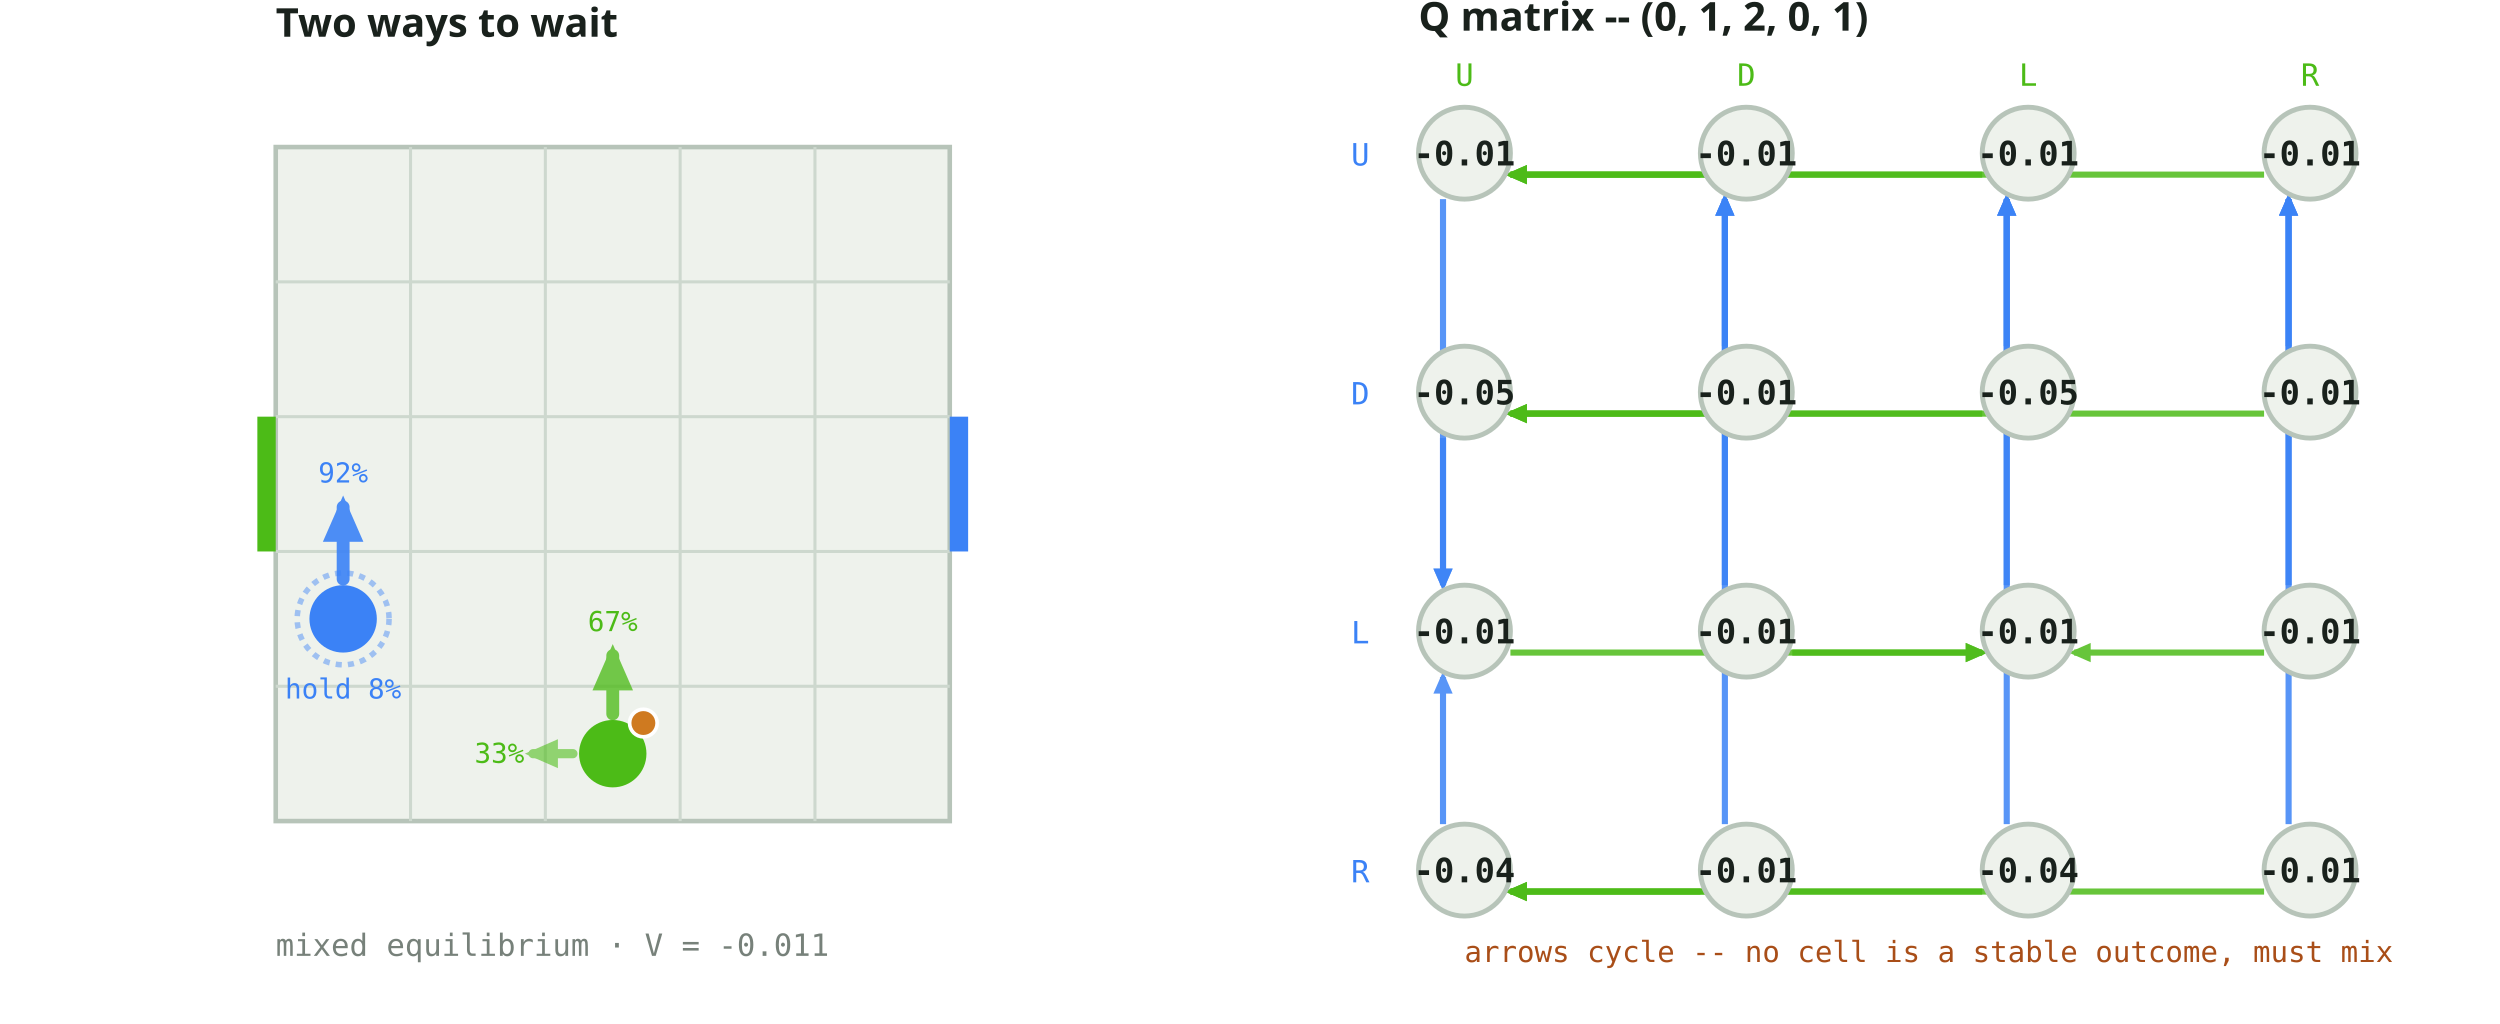
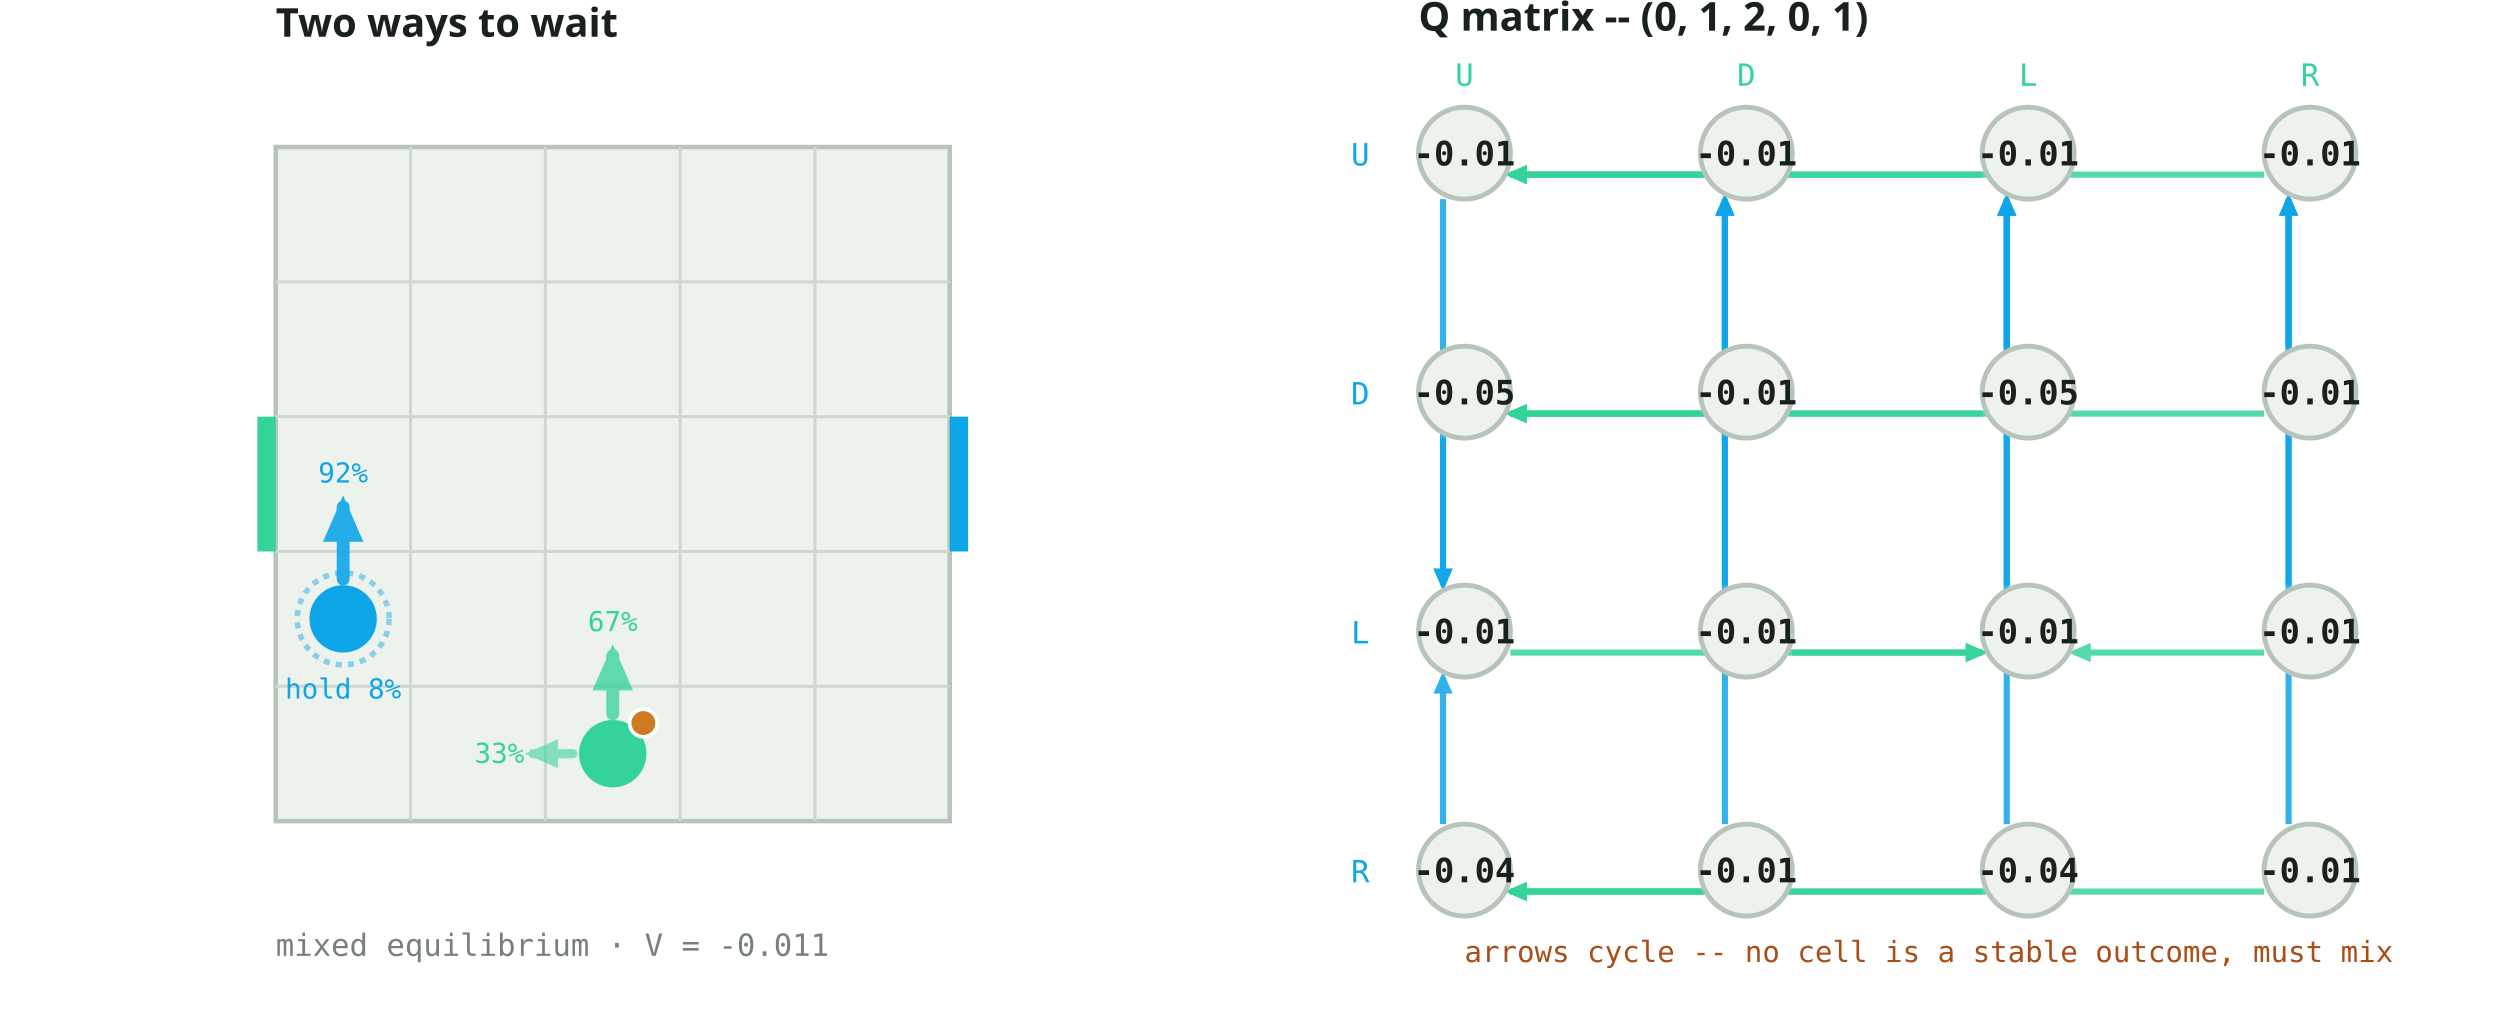
<svg xmlns="http://www.w3.org/2000/svg" viewBox="0 0 816 334" role="img" aria-label="panel">
  <g transform="translate(60.0 18.0)">
    <clipPath id="pnl0">
      <rect x="-16.0" y="-16.0" width="312.0" height="330.0" />
    </clipPath>
    <g clip-path="url(#pnl0)">
      <defs>
        <marker id="ah-2f6bb0" viewBox="0 0 8 8" refX="6" refY="4" markerWidth="3.6" markerHeight="3.6" orient="auto">
-           <path d="M0 0.5 L8 4 L0 7.5 z" fill="var(--p0, #3B82F6)" />
+           <path d="M0 0.5 L8 4 L0 7.5 z" fill="var(--p0, #0EA5E9)" />
        </marker>
        <marker id="ah-2f8a52" viewBox="0 0 8 8" refX="6" refY="4" markerWidth="3.6" markerHeight="3.6" orient="auto">
-           <path d="M0 0.5 L8 4 L0 7.5 z" fill="var(--p1, #4CBB17)" />
+           <path d="M0 0.5 L8 4 L0 7.5 z" fill="var(--p1, #34D399)" />
        </marker>
      </defs>
      <rect x="30" y="30" width="220" height="220" fill="var(--tint, #eef2ec)" stroke="var(--rule-strong, #b7c4b9)" stroke-width="1.5" />
      <line x1="74" y1="30" x2="74" y2="250" stroke="var(--rule, #cdd8ce)" stroke-width="1" />
      <line x1="118" y1="30" x2="118" y2="250" stroke="var(--rule, #cdd8ce)" stroke-width="1" />
      <line x1="162" y1="30" x2="162" y2="250" stroke="var(--rule, #cdd8ce)" stroke-width="1" />
      <line x1="206" y1="30" x2="206" y2="250" stroke="var(--rule, #cdd8ce)" stroke-width="1" />
      <line x1="30" y1="74" x2="250" y2="74" stroke="var(--rule, #cdd8ce)" stroke-width="1" />
      <line x1="30" y1="118" x2="250" y2="118" stroke="var(--rule, #cdd8ce)" stroke-width="1" />
      <line x1="30" y1="162" x2="250" y2="162" stroke="var(--rule, #cdd8ce)" stroke-width="1" />
      <line x1="30" y1="206" x2="250" y2="206" stroke="var(--rule, #cdd8ce)" stroke-width="1" />
-       <rect x="24" y="118" width="6" height="44" fill="var(--p1, #4CBB17)" />
-       <rect x="250" y="118" width="6" height="44" fill="var(--p0, #3B82F6)" />
-       <circle cx="52.0" cy="184.0" r="11" fill="var(--p0, #3B82F6)" />
-       <circle cx="140.0" cy="228.0" r="11" fill="var(--p1, #4CBB17)" />
+       <rect x="24" y="118" width="6" height="44" fill="var(--p1, #34D399)" />
+       <rect x="250" y="118" width="6" height="44" fill="var(--p0, #0EA5E9)" />
+       <circle cx="52.0" cy="184.0" r="11" fill="var(--p0, #0EA5E9)" />
+       <circle cx="140.0" cy="228.0" r="11" fill="var(--p1, #34D399)" />
      <circle cx="150.0" cy="218.0" r="4.5" fill="var(--ball, #cf7a20)" stroke="var(--paper, #ffffff)" stroke-width="1.2" />
-       <circle cx="52.0" cy="184.0" r="15" fill="none" stroke="var(--p0, #3B82F6)" stroke-width="1.8" stroke-dasharray="2 2" opacity="0.45" />
-       <text x="52.0" y="210.0" text-anchor="middle" font-family="ui-monospace,monospace" font-size="9" fill="var(--p0, #3B82F6)">hold 8%</text>
-       <line x1="52.0" y1="171.0" x2="52.0" y2="147.5" stroke="var(--p0, #3B82F6)" stroke-width="4.2" stroke-linecap="round" opacity="0.90" marker-end="url(#ah-2f6bb0)" />
-       <text x="52.0" y="139.5" text-anchor="middle" font-family="ui-monospace,monospace" font-size="9" fill="var(--p0, #3B82F6)">92%</text>
-       <line x1="140.0" y1="215.0" x2="140.0" y2="196.0" stroke="var(--p1, #4CBB17)" stroke-width="4.2" stroke-linecap="round" opacity="0.77" marker-end="url(#ah-2f8a52)" />
-       <text x="140.0" y="188.0" text-anchor="middle" font-family="ui-monospace,monospace" font-size="9" fill="var(--p1, #4CBB17)">67%</text>
-       <line x1="127.0" y1="228.0" x2="114.0" y2="228.0" stroke="var(--p1, #4CBB17)" stroke-width="3.0" stroke-linecap="round" opacity="0.58" marker-end="url(#ah-2f8a52)" />
-       <text x="103.0" y="231.0" text-anchor="middle" font-family="ui-monospace,monospace" font-size="9" fill="var(--p1, #4CBB17)">33%</text>
+       <circle cx="52.0" cy="184.0" r="15" fill="none" stroke="var(--p0, #0EA5E9)" stroke-width="1.8" stroke-dasharray="2 2" opacity="0.45" />
+       <text x="52.0" y="210.0" text-anchor="middle" font-family="ui-monospace,monospace" font-size="9" fill="var(--p0, #0EA5E9)">hold 8%</text>
+       <line x1="52.0" y1="171.0" x2="52.0" y2="147.5" stroke="var(--p0, #0EA5E9)" stroke-width="4.2" stroke-linecap="round" opacity="0.90" marker-end="url(#ah-2f6bb0)" />
+       <text x="52.0" y="139.5" text-anchor="middle" font-family="ui-monospace,monospace" font-size="9" fill="var(--p0, #0EA5E9)">92%</text>
+       <line x1="140.0" y1="215.0" x2="140.0" y2="196.0" stroke="var(--p1, #34D399)" stroke-width="4.2" stroke-linecap="round" opacity="0.77" marker-end="url(#ah-2f8a52)" />
+       <text x="140.0" y="188.0" text-anchor="middle" font-family="ui-monospace,monospace" font-size="9" fill="var(--p1, #34D399)">67%</text>
+       <line x1="127.0" y1="228.0" x2="114.0" y2="228.0" stroke="var(--p1, #34D399)" stroke-width="3.0" stroke-linecap="round" opacity="0.58" marker-end="url(#ah-2f8a52)" />
+       <text x="103.0" y="231.0" text-anchor="middle" font-family="ui-monospace,monospace" font-size="9" fill="var(--p1, #34D399)">33%</text>
      <text x="30" y="294" font-family="ui-monospace,monospace" font-size="10" fill="var(--ink-faint, #77817a)">mixed equilibrium · V = -0.011</text>
      <text x="30" y="-6" font-family="Barlow Semi Condensed,sans-serif" font-weight="600" font-size="13" fill="var(--ink, #19211c)">Two ways to wait</text>
    </g>
  </g>
  <g transform="translate(432.0 16.0)">
    <clipPath id="pnl1">
      <rect x="-16.0" y="-16.0" width="400.0" height="334.0" />
    </clipPath>
    <g clip-path="url(#pnl1)">
      <text x="31" y="-6" font-family="Barlow Semi Condensed,sans-serif" font-weight="600" font-size="13" fill="var(--ink, #19211c)">Q matrix -- (0, 1, 2, 0, 1)</text>
      <defs>
        <marker id="ah-2f6bb0" viewBox="0 0 8 8" refX="6" refY="4" markerWidth="3.6" markerHeight="3.6" orient="auto">
-           <path d="M0 0.5 L8 4 L0 7.5 z" fill="var(--p0, #3B82F6)" />
+           <path d="M0 0.5 L8 4 L0 7.5 z" fill="var(--p0, #0EA5E9)" />
        </marker>
        <marker id="ah-2f8a52" viewBox="0 0 8 8" refX="6" refY="4" markerWidth="3.6" markerHeight="3.6" orient="auto">
-           <path d="M0 0.5 L8 4 L0 7.5 z" fill="var(--p1, #4CBB17)" />
+           <path d="M0 0.5 L8 4 L0 7.5 z" fill="var(--p1, #34D399)" />
        </marker>
      </defs>
-       <text x="46" y="12" text-anchor="middle" font-family="ui-monospace,monospace" font-size="10" fill="var(--p1, #4CBB17)">U</text>
-       <text x="138" y="12" text-anchor="middle" font-family="ui-monospace,monospace" font-size="10" fill="var(--p1, #4CBB17)">D</text>
-       <text x="230" y="12" text-anchor="middle" font-family="ui-monospace,monospace" font-size="10" fill="var(--p1, #4CBB17)">L</text>
-       <text x="322" y="12" text-anchor="middle" font-family="ui-monospace,monospace" font-size="10" fill="var(--p1, #4CBB17)">R</text>
-       <text x="12" y="38" text-anchor="middle" font-family="ui-monospace,monospace" font-size="10" fill="var(--p0, #3B82F6)">U</text>
-       <text x="12" y="116" text-anchor="middle" font-family="ui-monospace,monospace" font-size="10" fill="var(--p0, #3B82F6)">D</text>
-       <text x="12" y="194" text-anchor="middle" font-family="ui-monospace,monospace" font-size="10" fill="var(--p0, #3B82F6)">L</text>
-       <text x="12" y="272" text-anchor="middle" font-family="ui-monospace,monospace" font-size="10" fill="var(--p0, #3B82F6)">R</text>
-       <line x1="39.0" y1="49.0" x2="39.0" y2="175.0" stroke="var(--p0, #3B82F6)" stroke-width="2" marker-end="url(#ah-2f6bb0)" opacity=".85" />
-       <line x1="39.0" y1="127.0" x2="39.0" y2="175.0" stroke="var(--p0, #3B82F6)" stroke-width="2" marker-end="url(#ah-2f6bb0)" opacity=".85" />
-       <line x1="39.0" y1="253.0" x2="39.0" y2="205.0" stroke="var(--p0, #3B82F6)" stroke-width="2" marker-end="url(#ah-2f6bb0)" opacity=".85" />
-       <line x1="131.0" y1="97.0" x2="131.0" y2="49.0" stroke="var(--p0, #3B82F6)" stroke-width="2" marker-end="url(#ah-2f6bb0)" opacity=".85" />
-       <line x1="131.0" y1="175.0" x2="131.0" y2="49.0" stroke="var(--p0, #3B82F6)" stroke-width="2" marker-end="url(#ah-2f6bb0)" opacity=".85" />
-       <line x1="131.0" y1="253.0" x2="131.0" y2="49.0" stroke="var(--p0, #3B82F6)" stroke-width="2" marker-end="url(#ah-2f6bb0)" opacity=".85" />
-       <line x1="223.0" y1="97.0" x2="223.0" y2="49.0" stroke="var(--p0, #3B82F6)" stroke-width="2" marker-end="url(#ah-2f6bb0)" opacity=".85" />
-       <line x1="223.0" y1="175.0" x2="223.0" y2="49.0" stroke="var(--p0, #3B82F6)" stroke-width="2" marker-end="url(#ah-2f6bb0)" opacity=".85" />
-       <line x1="223.0" y1="253.0" x2="223.0" y2="49.0" stroke="var(--p0, #3B82F6)" stroke-width="2" marker-end="url(#ah-2f6bb0)" opacity=".85" />
-       <line x1="315.0" y1="97.0" x2="315.0" y2="49.0" stroke="var(--p0, #3B82F6)" stroke-width="2" marker-end="url(#ah-2f6bb0)" opacity=".85" />
-       <line x1="315.0" y1="175.0" x2="315.0" y2="49.0" stroke="var(--p0, #3B82F6)" stroke-width="2" marker-end="url(#ah-2f6bb0)" opacity=".85" />
-       <line x1="315.0" y1="253.0" x2="315.0" y2="49.0" stroke="var(--p0, #3B82F6)" stroke-width="2" marker-end="url(#ah-2f6bb0)" opacity=".85" />
-       <line x1="123.0" y1="41.0" x2="61.0" y2="41.0" stroke="var(--p1, #4CBB17)" stroke-width="2" marker-end="url(#ah-2f8a52)" opacity=".85" />
-       <line x1="215.0" y1="41.0" x2="61.0" y2="41.0" stroke="var(--p1, #4CBB17)" stroke-width="2" marker-end="url(#ah-2f8a52)" opacity=".85" />
-       <line x1="307.0" y1="41.0" x2="61.0" y2="41.0" stroke="var(--p1, #4CBB17)" stroke-width="2" marker-end="url(#ah-2f8a52)" opacity=".85" />
-       <line x1="123.0" y1="119.0" x2="61.0" y2="119.0" stroke="var(--p1, #4CBB17)" stroke-width="2" marker-end="url(#ah-2f8a52)" opacity=".85" />
-       <line x1="215.0" y1="119.0" x2="61.0" y2="119.0" stroke="var(--p1, #4CBB17)" stroke-width="2" marker-end="url(#ah-2f8a52)" opacity=".85" />
-       <line x1="307.0" y1="119.0" x2="61.0" y2="119.0" stroke="var(--p1, #4CBB17)" stroke-width="2" marker-end="url(#ah-2f8a52)" opacity=".85" />
-       <line x1="61.0" y1="197.0" x2="215.0" y2="197.0" stroke="var(--p1, #4CBB17)" stroke-width="2" marker-end="url(#ah-2f8a52)" opacity=".85" />
-       <line x1="153.0" y1="197.0" x2="215.0" y2="197.0" stroke="var(--p1, #4CBB17)" stroke-width="2" marker-end="url(#ah-2f8a52)" opacity=".85" />
-       <line x1="307.0" y1="197.0" x2="245.0" y2="197.0" stroke="var(--p1, #4CBB17)" stroke-width="2" marker-end="url(#ah-2f8a52)" opacity=".85" />
-       <line x1="123.0" y1="275.0" x2="61.0" y2="275.0" stroke="var(--p1, #4CBB17)" stroke-width="2" marker-end="url(#ah-2f8a52)" opacity=".85" />
-       <line x1="215.0" y1="275.0" x2="61.0" y2="275.0" stroke="var(--p1, #4CBB17)" stroke-width="2" marker-end="url(#ah-2f8a52)" opacity=".85" />
-       <line x1="307.0" y1="275.0" x2="61.0" y2="275.0" stroke="var(--p1, #4CBB17)" stroke-width="2" marker-end="url(#ah-2f8a52)" opacity=".85" />
+       <text x="46" y="12" text-anchor="middle" font-family="ui-monospace,monospace" font-size="10" fill="var(--p1, #34D399)">U</text>
+       <text x="138" y="12" text-anchor="middle" font-family="ui-monospace,monospace" font-size="10" fill="var(--p1, #34D399)">D</text>
+       <text x="230" y="12" text-anchor="middle" font-family="ui-monospace,monospace" font-size="10" fill="var(--p1, #34D399)">L</text>
+       <text x="322" y="12" text-anchor="middle" font-family="ui-monospace,monospace" font-size="10" fill="var(--p1, #34D399)">R</text>
+       <text x="12" y="38" text-anchor="middle" font-family="ui-monospace,monospace" font-size="10" fill="var(--p0, #0EA5E9)">U</text>
+       <text x="12" y="116" text-anchor="middle" font-family="ui-monospace,monospace" font-size="10" fill="var(--p0, #0EA5E9)">D</text>
+       <text x="12" y="194" text-anchor="middle" font-family="ui-monospace,monospace" font-size="10" fill="var(--p0, #0EA5E9)">L</text>
+       <text x="12" y="272" text-anchor="middle" font-family="ui-monospace,monospace" font-size="10" fill="var(--p0, #0EA5E9)">R</text>
+       <line x1="39.0" y1="49.0" x2="39.0" y2="175.0" stroke="var(--p0, #0EA5E9)" stroke-width="2" marker-end="url(#ah-2f6bb0)" opacity=".85" />
+       <line x1="39.0" y1="127.0" x2="39.0" y2="175.0" stroke="var(--p0, #0EA5E9)" stroke-width="2" marker-end="url(#ah-2f6bb0)" opacity=".85" />
+       <line x1="39.0" y1="253.0" x2="39.0" y2="205.0" stroke="var(--p0, #0EA5E9)" stroke-width="2" marker-end="url(#ah-2f6bb0)" opacity=".85" />
+       <line x1="131.0" y1="97.0" x2="131.0" y2="49.0" stroke="var(--p0, #0EA5E9)" stroke-width="2" marker-end="url(#ah-2f6bb0)" opacity=".85" />
+       <line x1="131.0" y1="175.0" x2="131.0" y2="49.0" stroke="var(--p0, #0EA5E9)" stroke-width="2" marker-end="url(#ah-2f6bb0)" opacity=".85" />
+       <line x1="131.0" y1="253.0" x2="131.0" y2="49.0" stroke="var(--p0, #0EA5E9)" stroke-width="2" marker-end="url(#ah-2f6bb0)" opacity=".85" />
+       <line x1="223.0" y1="97.0" x2="223.0" y2="49.0" stroke="var(--p0, #0EA5E9)" stroke-width="2" marker-end="url(#ah-2f6bb0)" opacity=".85" />
+       <line x1="223.0" y1="175.0" x2="223.0" y2="49.0" stroke="var(--p0, #0EA5E9)" stroke-width="2" marker-end="url(#ah-2f6bb0)" opacity=".85" />
+       <line x1="223.0" y1="253.0" x2="223.0" y2="49.0" stroke="var(--p0, #0EA5E9)" stroke-width="2" marker-end="url(#ah-2f6bb0)" opacity=".85" />
+       <line x1="315.0" y1="97.0" x2="315.0" y2="49.0" stroke="var(--p0, #0EA5E9)" stroke-width="2" marker-end="url(#ah-2f6bb0)" opacity=".85" />
+       <line x1="315.0" y1="175.0" x2="315.0" y2="49.0" stroke="var(--p0, #0EA5E9)" stroke-width="2" marker-end="url(#ah-2f6bb0)" opacity=".85" />
+       <line x1="315.0" y1="253.0" x2="315.0" y2="49.0" stroke="var(--p0, #0EA5E9)" stroke-width="2" marker-end="url(#ah-2f6bb0)" opacity=".85" />
+       <line x1="123.0" y1="41.0" x2="61.0" y2="41.0" stroke="var(--p1, #34D399)" stroke-width="2" marker-end="url(#ah-2f8a52)" opacity=".85" />
+       <line x1="215.0" y1="41.0" x2="61.0" y2="41.0" stroke="var(--p1, #34D399)" stroke-width="2" marker-end="url(#ah-2f8a52)" opacity=".85" />
+       <line x1="307.0" y1="41.0" x2="61.0" y2="41.0" stroke="var(--p1, #34D399)" stroke-width="2" marker-end="url(#ah-2f8a52)" opacity=".85" />
+       <line x1="123.0" y1="119.0" x2="61.0" y2="119.0" stroke="var(--p1, #34D399)" stroke-width="2" marker-end="url(#ah-2f8a52)" opacity=".85" />
+       <line x1="215.0" y1="119.0" x2="61.0" y2="119.0" stroke="var(--p1, #34D399)" stroke-width="2" marker-end="url(#ah-2f8a52)" opacity=".85" />
+       <line x1="307.0" y1="119.0" x2="61.0" y2="119.0" stroke="var(--p1, #34D399)" stroke-width="2" marker-end="url(#ah-2f8a52)" opacity=".85" />
+       <line x1="61.0" y1="197.0" x2="215.0" y2="197.0" stroke="var(--p1, #34D399)" stroke-width="2" marker-end="url(#ah-2f8a52)" opacity=".85" />
+       <line x1="153.0" y1="197.0" x2="215.0" y2="197.0" stroke="var(--p1, #34D399)" stroke-width="2" marker-end="url(#ah-2f8a52)" opacity=".85" />
+       <line x1="307.0" y1="197.0" x2="245.0" y2="197.0" stroke="var(--p1, #34D399)" stroke-width="2" marker-end="url(#ah-2f8a52)" opacity=".85" />
+       <line x1="123.0" y1="275.0" x2="61.0" y2="275.0" stroke="var(--p1, #34D399)" stroke-width="2" marker-end="url(#ah-2f8a52)" opacity=".85" />
+       <line x1="215.0" y1="275.0" x2="61.0" y2="275.0" stroke="var(--p1, #34D399)" stroke-width="2" marker-end="url(#ah-2f8a52)" opacity=".85" />
+       <line x1="307.0" y1="275.0" x2="61.0" y2="275.0" stroke="var(--p1, #34D399)" stroke-width="2" marker-end="url(#ah-2f8a52)" opacity=".85" />
      <circle cx="46.0" cy="34.0" r="15" fill="var(--tint, #eef2ec)" stroke="var(--rule-strong, #b7c4b9)" stroke-width="1.6" />
      <text x="46.0" y="38.0" text-anchor="middle" font-family="ui-monospace,monospace" font-weight="600" font-size="11" fill="var(--ink, #19211c)">-0.01</text>
      <circle cx="138.0" cy="34.0" r="15" fill="var(--tint, #eef2ec)" stroke="var(--rule-strong, #b7c4b9)" stroke-width="1.6" />
      <text x="138.0" y="38.0" text-anchor="middle" font-family="ui-monospace,monospace" font-weight="600" font-size="11" fill="var(--ink, #19211c)">-0.01</text>
      <circle cx="230.0" cy="34.0" r="15" fill="var(--tint, #eef2ec)" stroke="var(--rule-strong, #b7c4b9)" stroke-width="1.6" />
      <text x="230.0" y="38.0" text-anchor="middle" font-family="ui-monospace,monospace" font-weight="600" font-size="11" fill="var(--ink, #19211c)">-0.01</text>
      <circle cx="322.0" cy="34.0" r="15" fill="var(--tint, #eef2ec)" stroke="var(--rule-strong, #b7c4b9)" stroke-width="1.6" />
      <text x="322.0" y="38.0" text-anchor="middle" font-family="ui-monospace,monospace" font-weight="600" font-size="11" fill="var(--ink, #19211c)">-0.01</text>
      <circle cx="46.0" cy="112.0" r="15" fill="var(--tint, #eef2ec)" stroke="var(--rule-strong, #b7c4b9)" stroke-width="1.6" />
      <text x="46.0" y="116.0" text-anchor="middle" font-family="ui-monospace,monospace" font-weight="600" font-size="11" fill="var(--ink, #19211c)">-0.05</text>
      <circle cx="138.0" cy="112.0" r="15" fill="var(--tint, #eef2ec)" stroke="var(--rule-strong, #b7c4b9)" stroke-width="1.6" />
      <text x="138.0" y="116.0" text-anchor="middle" font-family="ui-monospace,monospace" font-weight="600" font-size="11" fill="var(--ink, #19211c)">-0.01</text>
      <circle cx="230.0" cy="112.0" r="15" fill="var(--tint, #eef2ec)" stroke="var(--rule-strong, #b7c4b9)" stroke-width="1.6" />
      <text x="230.0" y="116.0" text-anchor="middle" font-family="ui-monospace,monospace" font-weight="600" font-size="11" fill="var(--ink, #19211c)">-0.05</text>
      <circle cx="322.0" cy="112.0" r="15" fill="var(--tint, #eef2ec)" stroke="var(--rule-strong, #b7c4b9)" stroke-width="1.6" />
      <text x="322.0" y="116.0" text-anchor="middle" font-family="ui-monospace,monospace" font-weight="600" font-size="11" fill="var(--ink, #19211c)">-0.01</text>
      <circle cx="46.0" cy="190.0" r="15" fill="var(--tint, #eef2ec)" stroke="var(--rule-strong, #b7c4b9)" stroke-width="1.6" />
      <text x="46.0" y="194.0" text-anchor="middle" font-family="ui-monospace,monospace" font-weight="600" font-size="11" fill="var(--ink, #19211c)">-0.01</text>
      <circle cx="138.0" cy="190.0" r="15" fill="var(--tint, #eef2ec)" stroke="var(--rule-strong, #b7c4b9)" stroke-width="1.6" />
      <text x="138.0" y="194.0" text-anchor="middle" font-family="ui-monospace,monospace" font-weight="600" font-size="11" fill="var(--ink, #19211c)">-0.01</text>
      <circle cx="230.0" cy="190.0" r="15" fill="var(--tint, #eef2ec)" stroke="var(--rule-strong, #b7c4b9)" stroke-width="1.6" />
      <text x="230.0" y="194.0" text-anchor="middle" font-family="ui-monospace,monospace" font-weight="600" font-size="11" fill="var(--ink, #19211c)">-0.01</text>
      <circle cx="322.0" cy="190.0" r="15" fill="var(--tint, #eef2ec)" stroke="var(--rule-strong, #b7c4b9)" stroke-width="1.6" />
      <text x="322.0" y="194.0" text-anchor="middle" font-family="ui-monospace,monospace" font-weight="600" font-size="11" fill="var(--ink, #19211c)">-0.01</text>
      <circle cx="46.0" cy="268.0" r="15" fill="var(--tint, #eef2ec)" stroke="var(--rule-strong, #b7c4b9)" stroke-width="1.6" />
      <text x="46.0" y="272.0" text-anchor="middle" font-family="ui-monospace,monospace" font-weight="600" font-size="11" fill="var(--ink, #19211c)">-0.04</text>
      <circle cx="138.0" cy="268.0" r="15" fill="var(--tint, #eef2ec)" stroke="var(--rule-strong, #b7c4b9)" stroke-width="1.6" />
      <text x="138.0" y="272.0" text-anchor="middle" font-family="ui-monospace,monospace" font-weight="600" font-size="11" fill="var(--ink, #19211c)">-0.01</text>
      <circle cx="230.0" cy="268.0" r="15" fill="var(--tint, #eef2ec)" stroke="var(--rule-strong, #b7c4b9)" stroke-width="1.6" />
      <text x="230.0" y="272.0" text-anchor="middle" font-family="ui-monospace,monospace" font-weight="600" font-size="11" fill="var(--ink, #19211c)">-0.04</text>
      <circle cx="322.0" cy="268.0" r="15" fill="var(--tint, #eef2ec)" stroke="var(--rule-strong, #b7c4b9)" stroke-width="1.6" />
      <text x="322.0" y="272.0" text-anchor="middle" font-family="ui-monospace,monospace" font-weight="600" font-size="11" fill="var(--ink, #19211c)">-0.01</text>
      <text x="46" y="298" font-family="ui-monospace,monospace" font-size="9.5" fill="#a94e18">arrows cycle -- no cell is a stable outcome, must mix</text>
    </g>
  </g>
</svg>
